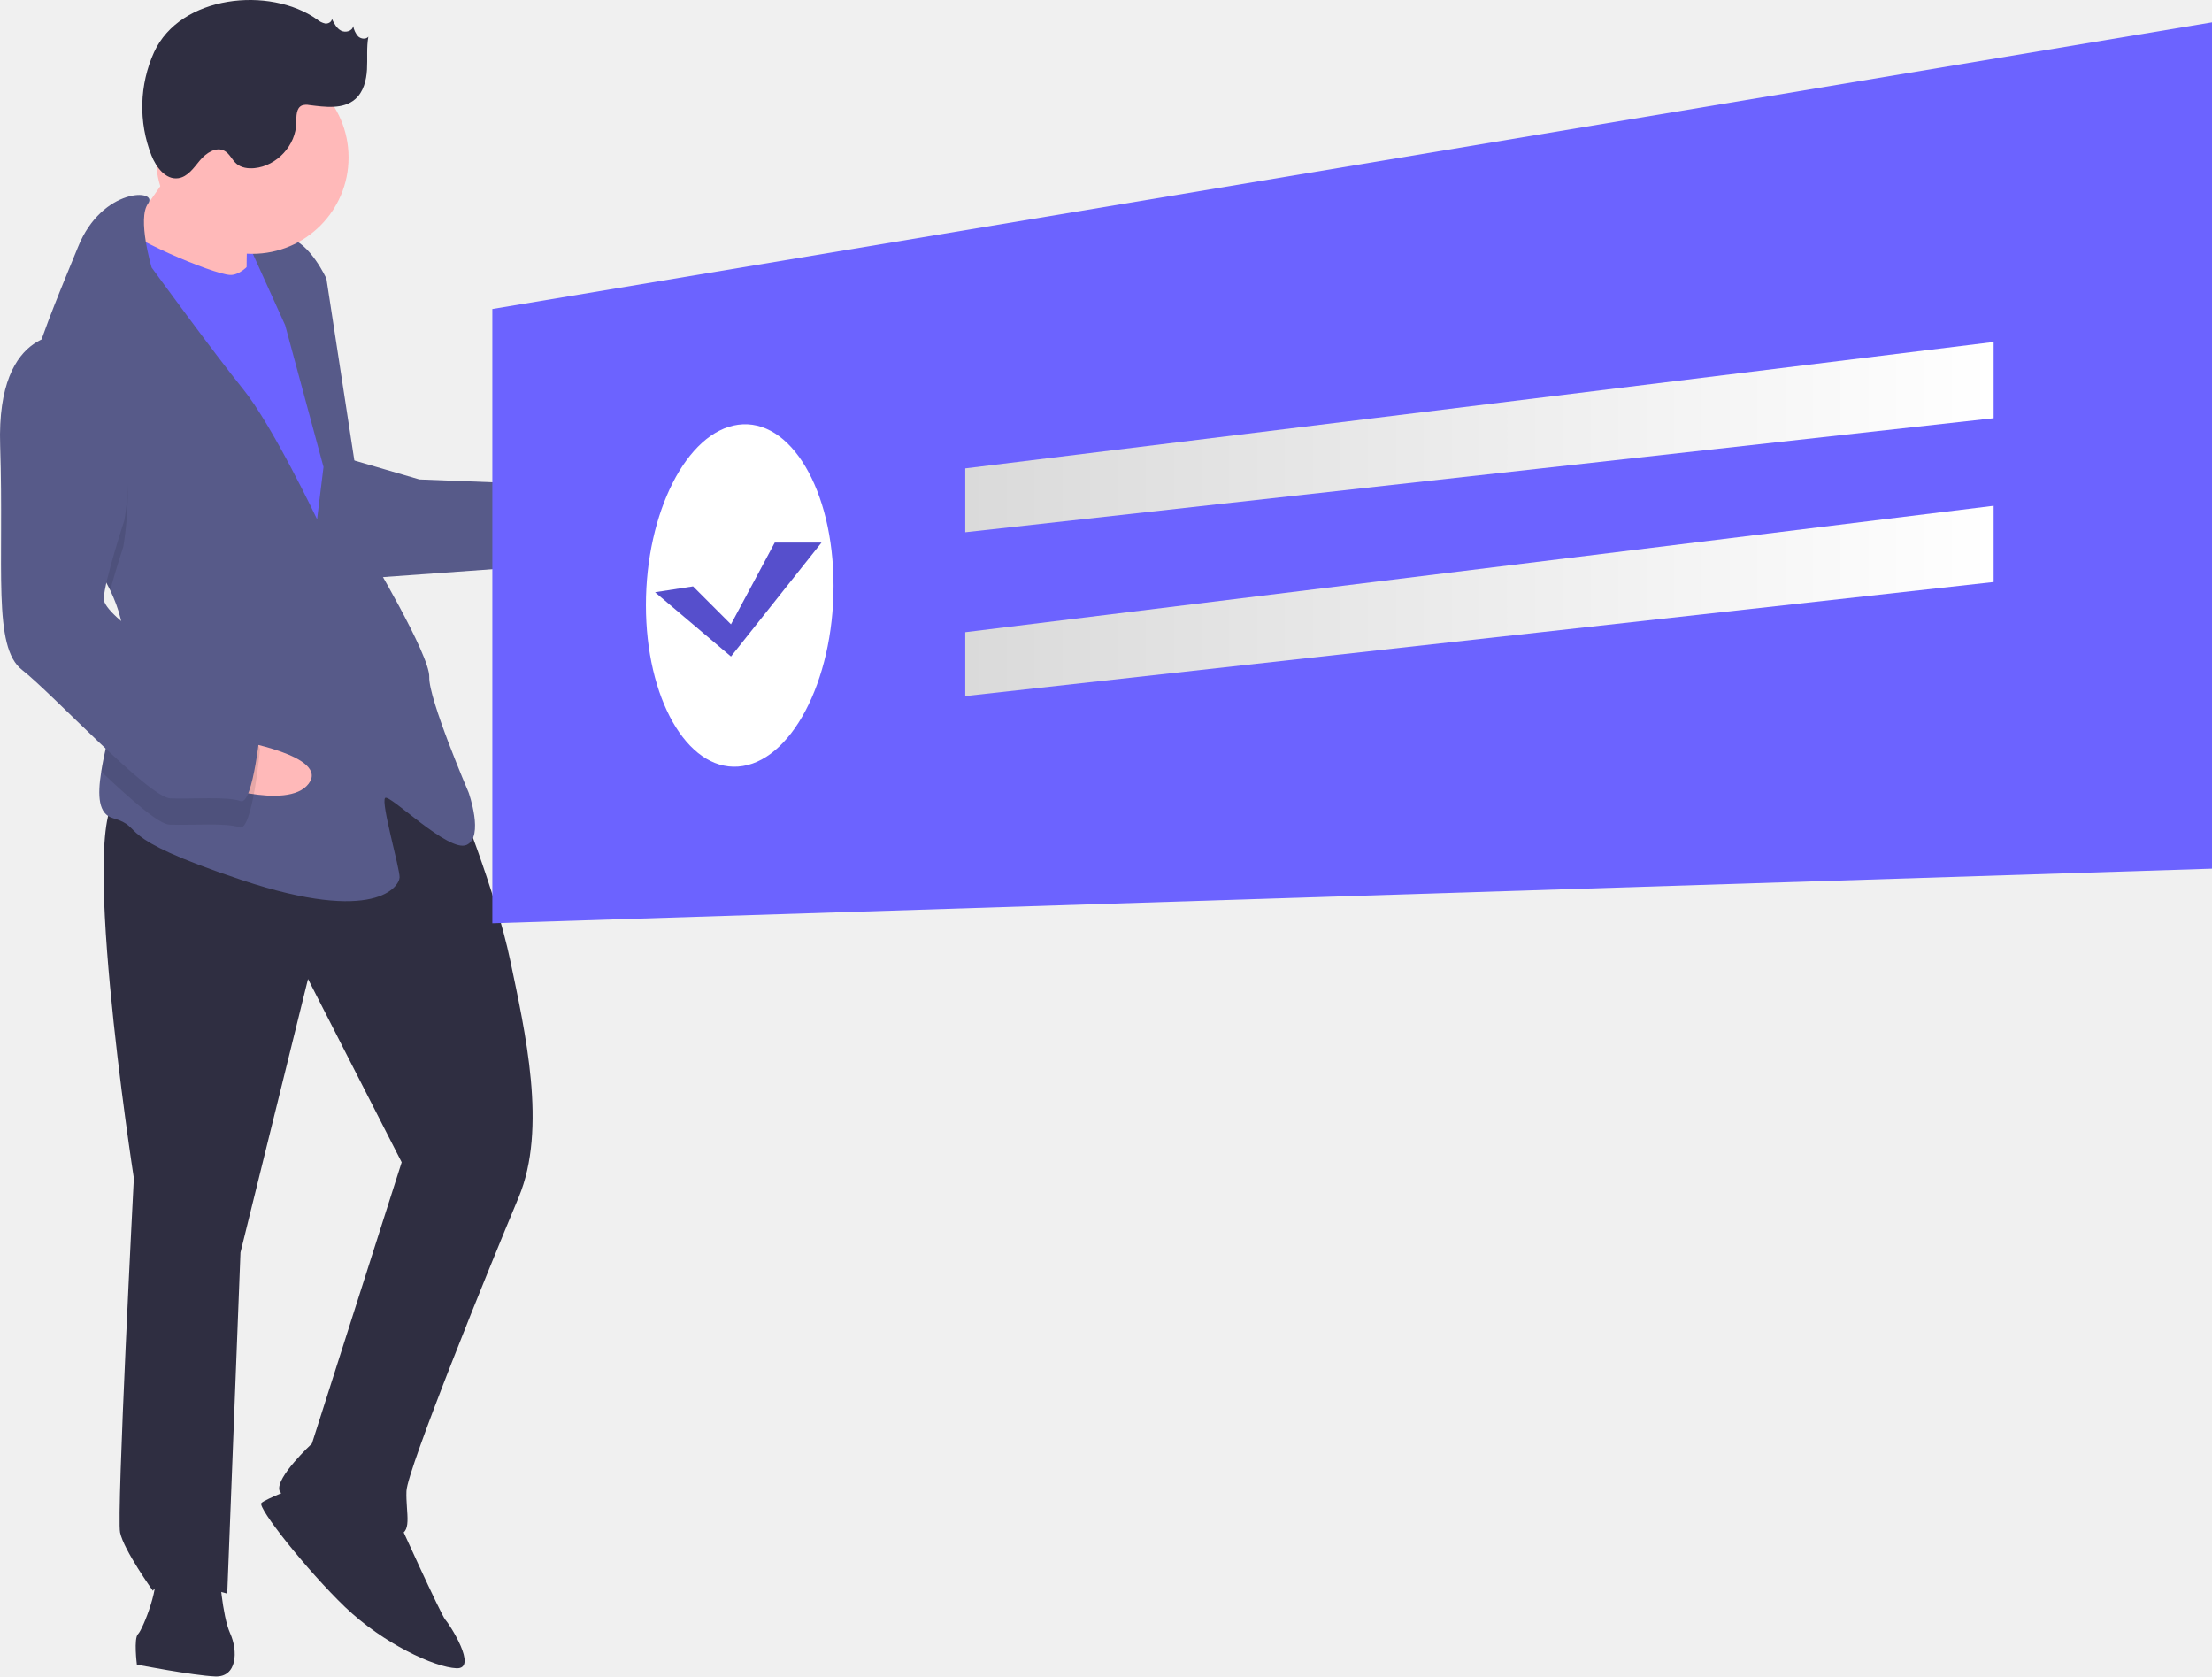
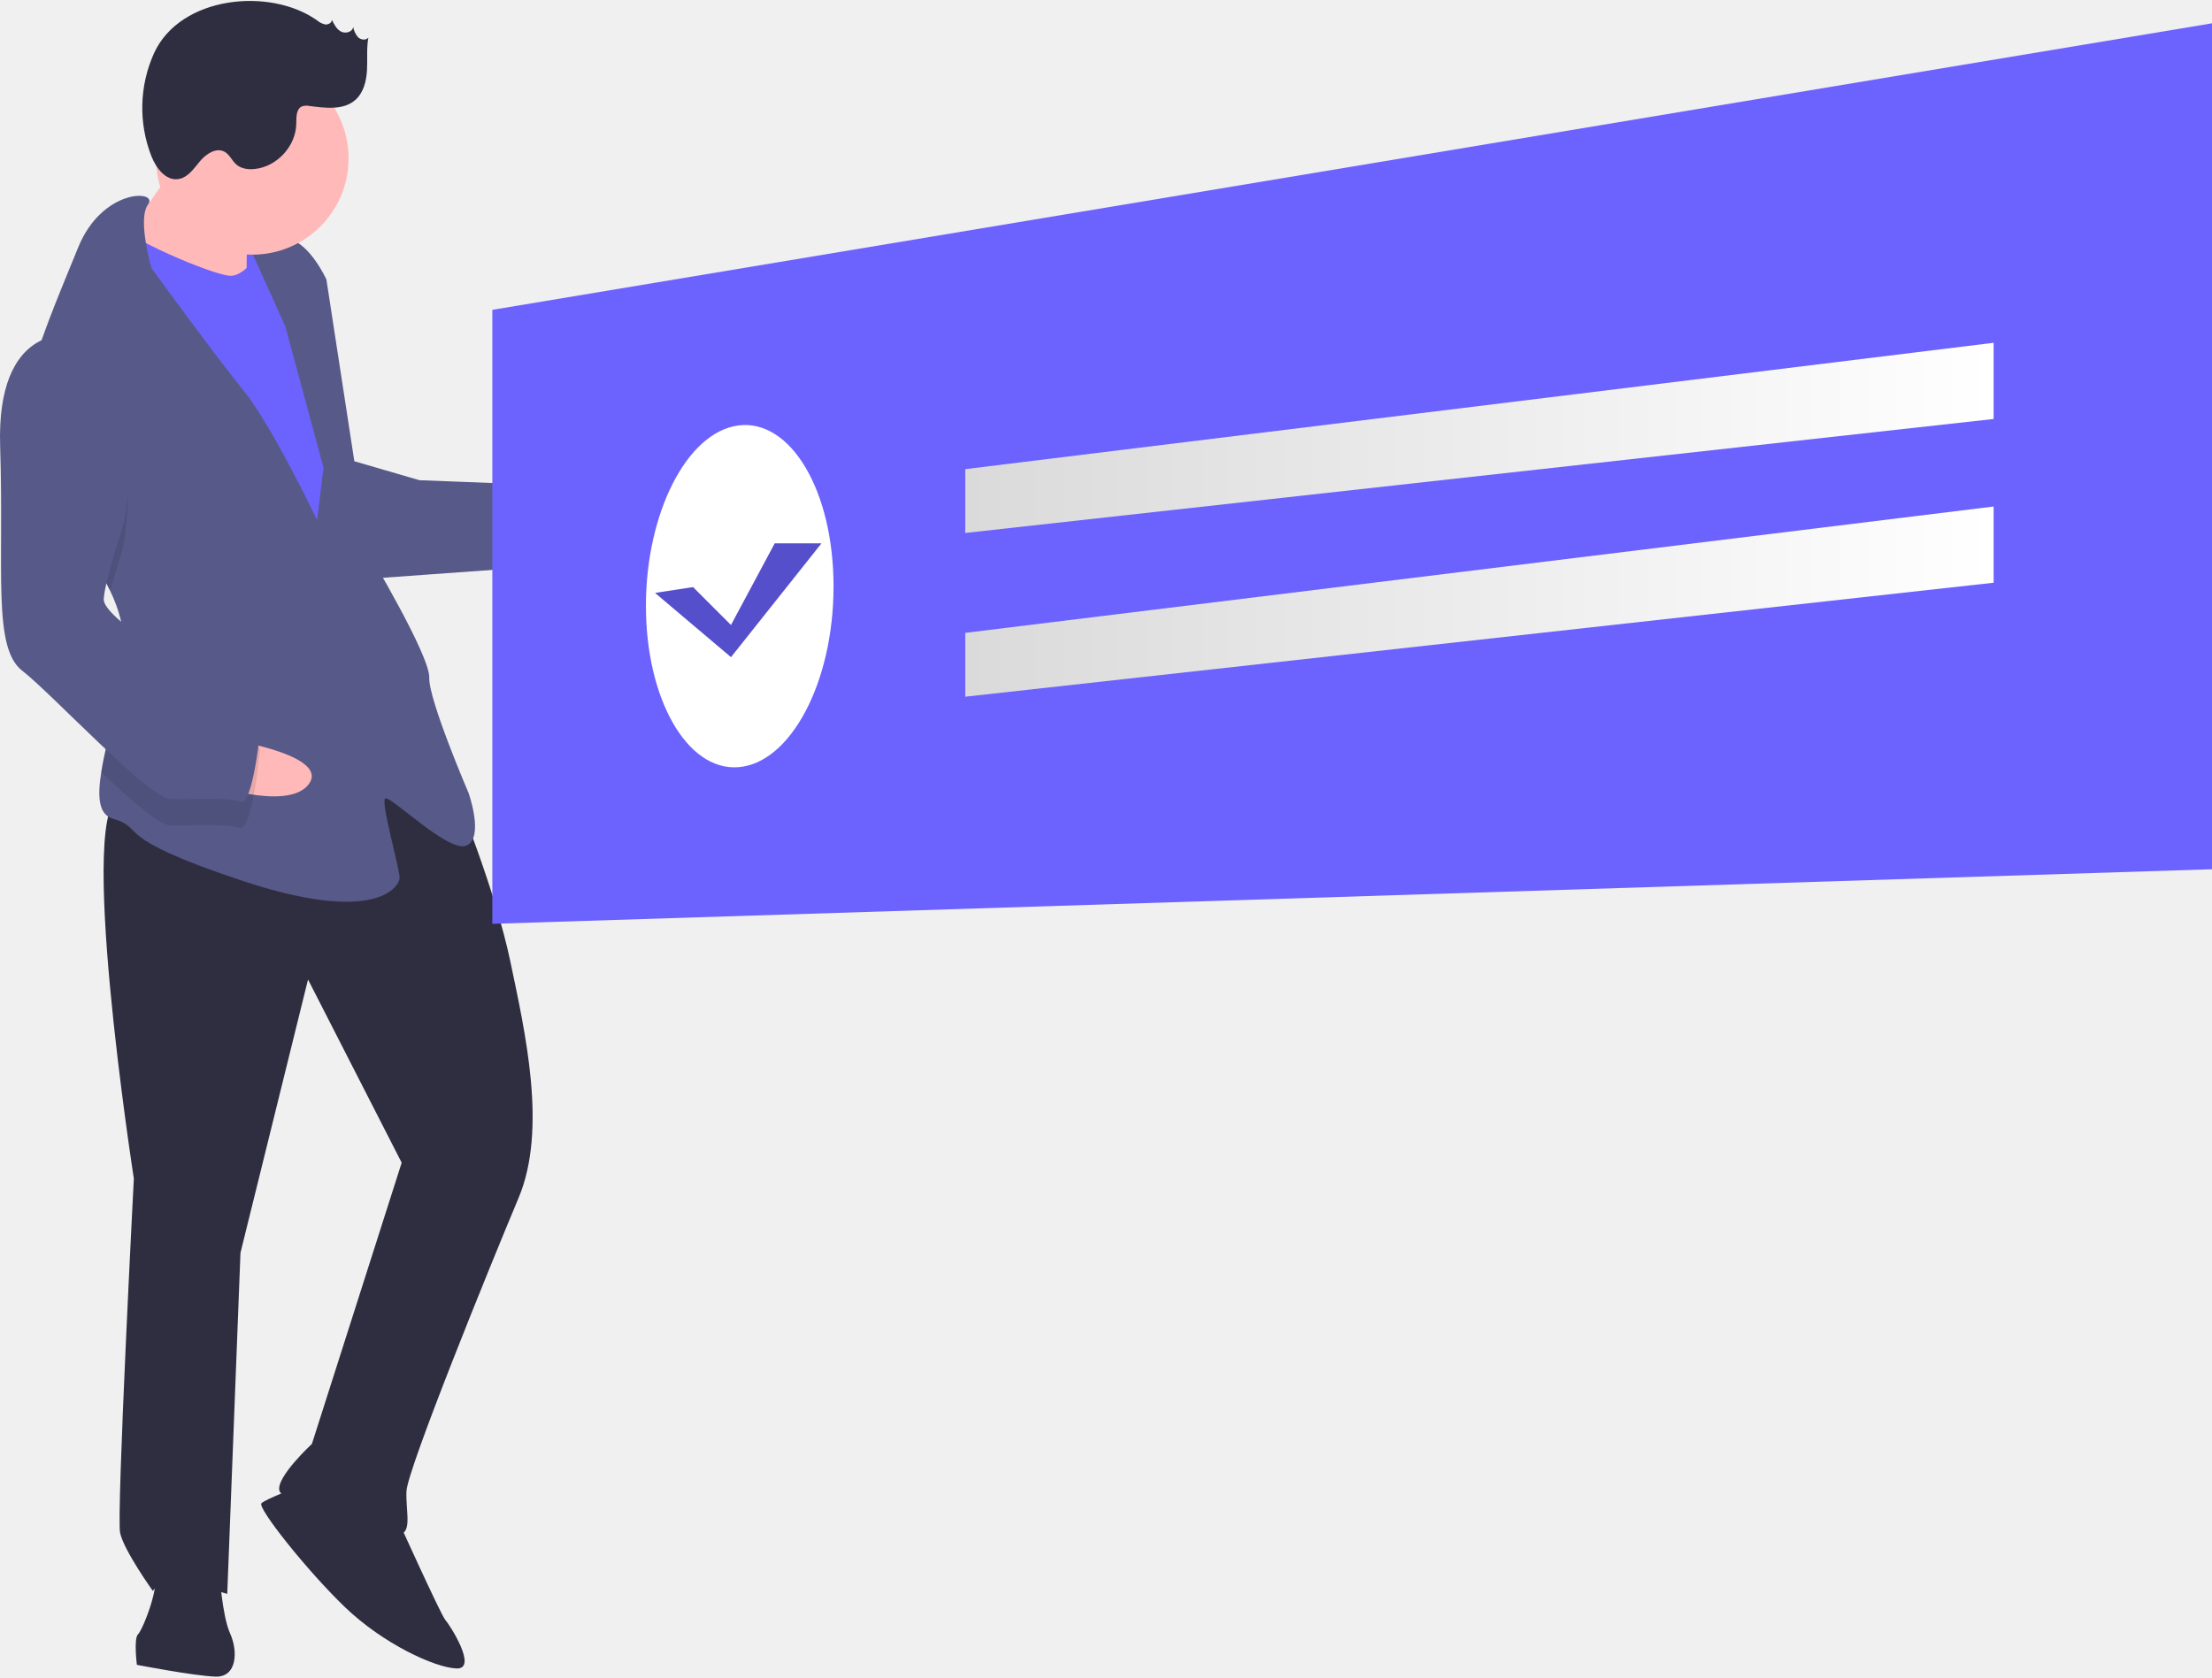
- <svg xmlns="http://www.w3.org/2000/svg" xmlns:xlink="http://www.w3.org/1999/xlink" id="e0434867-4dbf-4b6d-811e-d575985e7b91" data-name="Layer 1" width="873.527" height="661.922" viewBox="0 0 873.527 661.922">
+ <svg xmlns="http://www.w3.org/2000/svg" xmlns:xlink="http://www.w3.org/1999/xlink" id="e0434867-4dbf-4b6d-811e-d575985e7b91" data-name="Layer 1" width="174" height="132" viewBox="0 0 873.527 661.922">
  <defs>
    <linearGradient id="b66d5b2e-2a7e-4a85-b9c3-ae278fa45bee" x1="381.182" y1="172.59" x2="787.292" y2="172.59" gradientUnits="userSpaceOnUse">
      <stop offset="0" stop-color="#dadada" />
      <stop offset="1" stop-color="#fff" />
    </linearGradient>
    <linearGradient id="e0ad699f-4c97-4d99-9072-527ef1d2ca0a" x1="381.182" y1="237.267" x2="787.292" y2="237.267" xlink:href="#b66d5b2e-2a7e-4a85-b9c3-ae278fa45bee" />
  </defs>
  <rect x="251.774" y="206.363" width="24.201" height="31.116" transform="translate(355.7146 334.8614) rotate(-177.7793)" fill="#6c63ff" />
  <path d="M361.475,314.798s33.489-16.001,32.954-2.182-33.757,22.91-33.757,22.91Z" transform="translate(-163.2365 -119.0389)" fill="#ffb9b9" />
  <path d="M343.101,431.722s15.8,38.672,21.638,66.577,14.728,66.309,3.292,93.545-43.949,107.282-44.284,115.919,2.785,17.407-4.125,17.14-44.509-12.106-46.036-17.355,12.828-18.532,12.828-18.532l35.446-111.072-36.983-72.362-26.675,107.952-5.225,134.733s-25.642-7.914-29.365-1.139c0,0-11.489-16.015-12.948-22.991S216.091,584.222,216.091,584.222s-23.537-151.418-4.537-150.681S304.979,388.725,343.101,431.722Z" transform="translate(-163.2365 -119.0389)" fill="#2f2e41" />
  <path d="M319.89,717.993s17.527,38.739,19.188,40.533,13.082,19.537,4.445,19.202-29.03-9.775-44.04-24.197-34.801-39.408-33.006-41.069,14.087-6.374,14.087-6.374Z" transform="translate(-163.2365 -119.0389)" fill="#2f2e41" />
  <path d="M249.858,739.497s1.058,17.34,4.244,24.384,2.785,17.407-5.852,17.073-30.958-4.66-30.958-4.66-1.325-10.431.469-12.091,9.441-20.393,6.187-25.709S249.858,739.497,249.858,739.497Z" transform="translate(-163.2365 -119.0389)" fill="#2f2e41" />
  <path d="M237.081,176.768S218.669,205.464,211.492,212.105s13.015,21.264,13.015,21.264l36.14,4.861s-.455-32.887,1.407-36.274S237.081,176.768,237.081,176.768Z" transform="translate(-163.2365 -119.0389)" fill="#ffb9b9" />
  <path d="M268.494,214.315s-7.445,13.551-14.355,13.283S211.492,212.105,209.965,206.856s-11.838,37.6-11.838,37.6l87.449,153.897,21.331-14.742L296.572,293.252l-8.489-48.768Z" transform="translate(-163.2365 -119.0389)" fill="#6c63ff" />
  <path d="M206.74,352.046c3.488,7.297,5.667,14.907,5.365,22.697-.013.345-.027.691-.057,1.036-.828,15.987-6.717,34.477-8.83,47.923-1.533,9.646-1.097,16.686,4.548,18.341,13.685,3.991-1.995,6.842,50.95,24.465s62.185,2.411,62.319-1.043-7.498-29.7-5.704-31.36,25.106,21.733,32.15,18.546.804-20.728.804-20.728S332.416,394.979,332.751,386.342s-24.035-49.371-24.035-49.371L292.141,229.072s-6.374-14.087-14.943-16.149-15.68,2.852-15.68,2.852L275.858,247.47l15.13,55.945L288.457,324.076s-17.594-37.011-29.15-51.299-36.193-48.112-36.193-48.112-5.752-19.408-1.41-25.208c4.343-5.817-18.113-6.688-27.687,17.16-5.075,12.639-13.313,31.488-18.474,49.037-4.599,15.547-6.771,30.081-2.215,38.388C180.291,316.733,197.809,333.415,206.74,352.046Z" transform="translate(-163.2365 -119.0389)" fill="#575a89" />
  <path d="M173.327,304.042c6.964,12.691,24.482,29.372,33.412,48.004,2.333-8.404,5.178-17.099,5.178-17.099s10.914-58.395-21.37-73.486a21.606,21.606,0,0,0-15.006,4.193C170.944,281.201,168.771,295.735,173.327,304.042Z" transform="translate(-163.2365 -119.0389)" opacity="0.1" />
  <path d="M301.486,300.362l27.37,7.981,38.002,1.474,3.909,33.021-62.453,4.498S292.716,303.482,301.486,300.362Z" transform="translate(-163.2365 -119.0389)" fill="#575a89" />
  <path d="M256.856,411.388s36.615,6.075,28.258,17.093-40.794-.566-40.794-.566Z" transform="translate(-163.2365 -119.0389)" fill="#ffb9b9" />
  <path d="M212.047,375.779c-.828,15.987-6.717,34.477-8.83,47.923,11.664,11.04,22.756,20.777,26.936,20.939,8.637.335,22.523-.857,27.638,1.072S265.906,414.889,265.906,414.889s-3.053-10.498-16.671-16.216C240.044,394.805,222.424,384.313,212.047,375.779Z" transform="translate(-163.2365 -119.0389)" opacity="0.1" />
  <path d="M190.95,251.097s-29.231-4.593-27.652,43.906-3.081,79.458,8.675,88.564,49.945,50.375,58.582,50.71,22.523-.857,27.638,1.072,8.115-30.824,8.115-30.824-3.053-10.498-16.671-16.216-45.701-25.991-45.433-32.901,8.115-30.824,8.115-30.824S223.234,266.189,190.95,251.097Z" transform="translate(-163.2365 -119.0389)" fill="#575a89" />
  <circle cx="99.621" cy="62.189" r="38.03" fill="#ffb9b9" />
  <path d="M288.464,126.719a7.343,7.343,0,0,0,3.198,1.605c1.197.144,2.6-.626,2.644-1.832.87,1.804,1.852,3.728,3.628,4.654s4.523.15,4.779-1.837a8.385,8.385,0,0,0,1.93,4.074c1.102,1.051,3.101,1.316,4.063.136-.778,4.252-.298,8.624-.542,12.939s-1.395,8.89-4.655,11.728c-4.755,4.138-11.905,3.117-18.159,2.333a5.512,5.512,0,0,0-2.846.156c-2.342.998-2.236,4.258-2.267,6.803-.111,8.914-7.676,17.119-16.552,17.95-2.472.232-5.149-.114-7.042-1.719-1.776-1.505-2.683-3.958-4.718-5.089-3.31-1.839-7.324.843-9.744,3.756s-4.805,6.495-8.554,7.028c-4.958.705-8.735-4.348-10.587-9.001a52.47,52.47,0,0,1,1.043-40.77C234.435,117.065,269.801,113.495,288.464,126.719Z" transform="translate(-163.2365 -119.0389)" fill="#2f2e41" />
  <polygon points="194.425 122.009 873.527 8.825 873.527 342.986 194.425 364.545 194.425 122.009" fill="#6c63ff" />
  <path d="M492.404,350.332c0-37.971-17.065-66.416-37.728-63.586-20.246,2.773-36.361,34.647-36.361,71.243s16.115,65.139,36.361,63.727C475.339,420.275,492.404,388.303,492.404,350.332Z" transform="translate(-163.2365 -119.0389)" fill="#fff" />
  <polygon points="787.292 165.126 381.182 210.152 381.182 184.937 787.292 135.028 787.292 165.126" fill="url(#b66d5b2e-2a7e-4a85-b9c3-ae278fa45bee)" />
  <polygon points="787.292 229.803 381.182 274.829 381.182 249.613 787.292 199.704 787.292 229.803" fill="url(#e0ad699f-4c97-4d99-9072-527ef1d2ca0a)" />
  <polygon points="258.7 233.84 273.683 231.534 288.667 246.518 305.956 214.245 324.398 214.245 288.667 259.197 258.7 233.84" fill="#6c63ff" />
  <polygon points="258.7 233.84 273.683 231.534 288.667 246.518 305.956 214.245 324.398 214.245 288.667 259.197 258.7 233.84" opacity="0.2" />
</svg>
